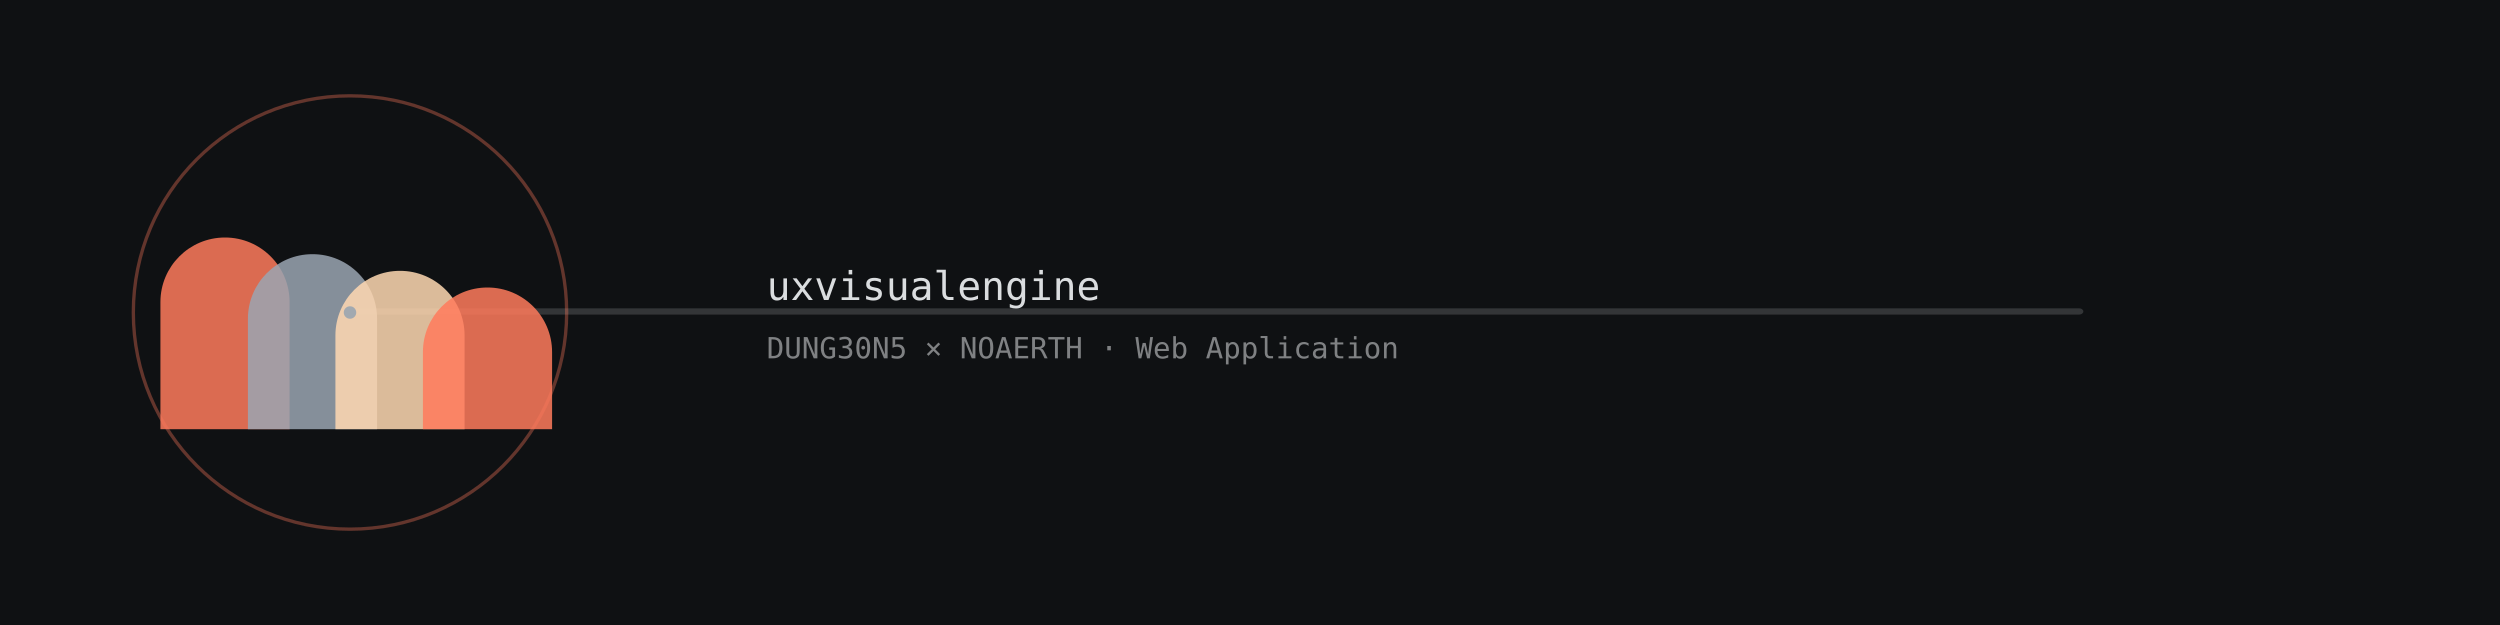
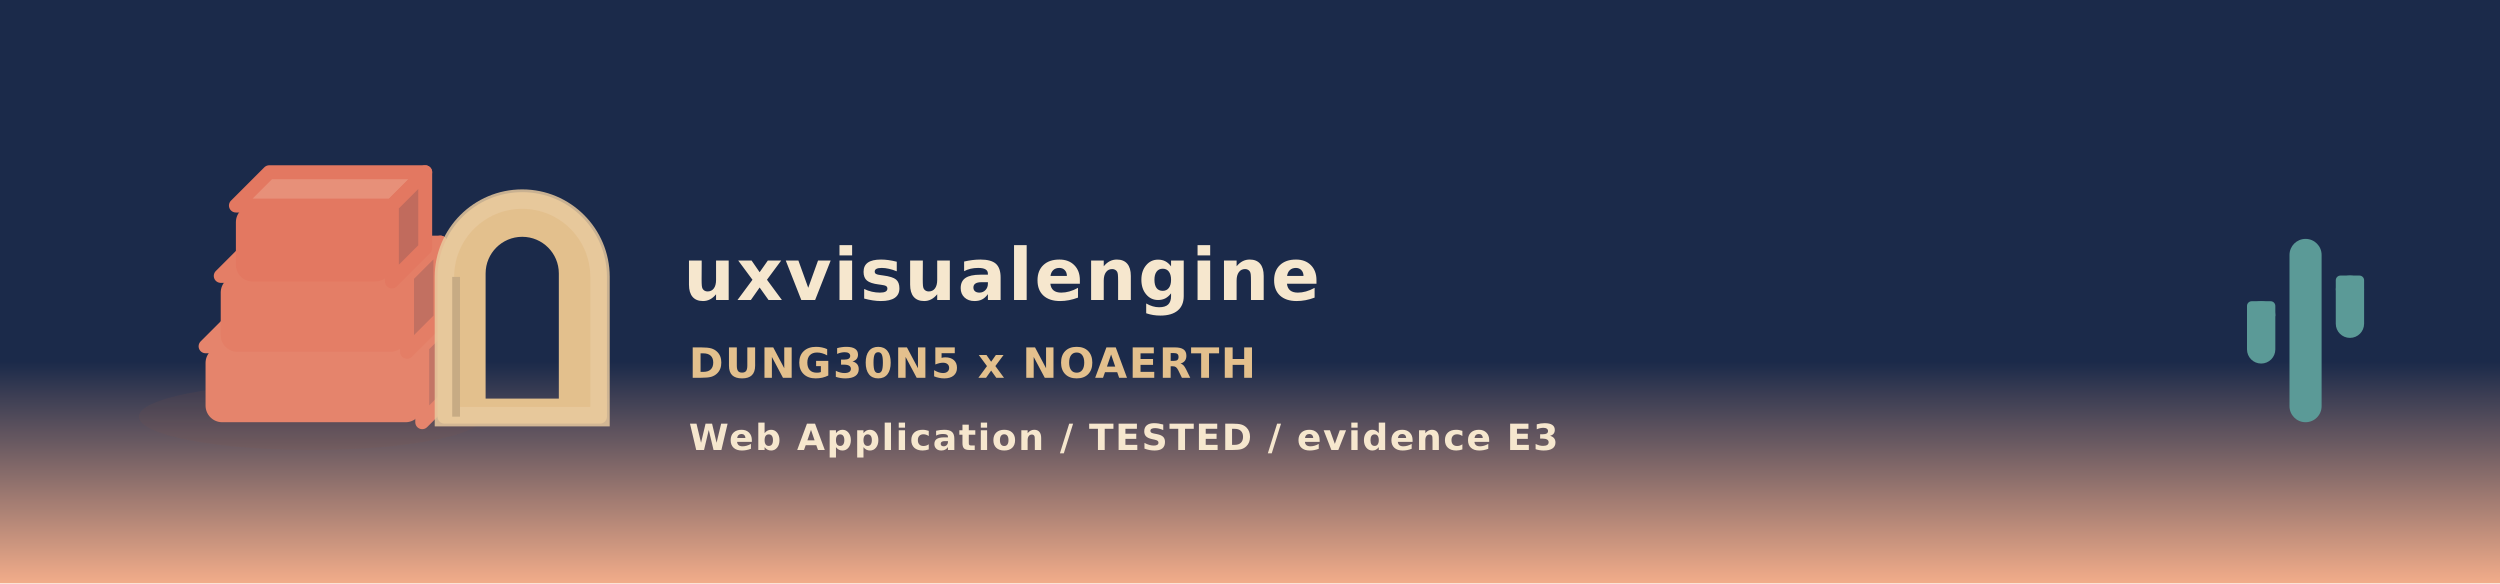
- <svg xmlns="http://www.w3.org/2000/svg" viewBox="0 0 1200 300" width="1200" height="300" role="img" aria-label="uxvisualengine identity object">
-   <rect width="1200" height="300" fill="#0f1113" />
-   <defs>
-     <linearGradient id="gft" x1="0" y1="0" x2="1" y2="1">
-       <stop offset="0%" stop-color="#ff7a5c" />
-       <stop offset="100%" stop-color="#9aa5b1" />
-     </linearGradient>
-   </defs>
-   <rect x="168.00" y="148.00" width="832.00" height="3.00" rx="2.00" fill="rgba(241,243,245,0.160)" opacity="1.00" />
-   <path d="M77.00,206.00 L77.00,145.00 A31.00,31.00 0 0 1 139.00,145.00 L139.00,206.00 Z" fill="rgba(255,122,92,0.850)" opacity="1.00" />
-   <path d="M119.00,206.00 L119.00,153.00 A31.00,31.00 0 0 1 181.00,153.00 L181.00,206.00 Z" fill="rgba(154,165,177,0.850)" opacity="1.00" />
-   <path d="M161.00,206.00 L161.00,161.00 A31.00,31.00 0 0 1 223.00,161.00 L223.00,206.00 Z" fill="rgba(255,216,177,0.850)" opacity="1.00" />
-   <path d="M203.00,206.00 L203.00,169.00 A31.00,31.00 0 0 1 265.00,169.00 L265.00,206.00 Z" fill="rgba(255,122,92,0.850)" opacity="1.00" />
+ <svg xmlns="http://www.w3.org/2000/svg" width="900" height="210" viewBox="0 0 900 210" role="img" aria-label="uxvisualengine - identity object">
+   <linearGradient id="skyf" x1="0" y1="0" x2="0" y2="1">
+     <stop offset="0" stop-color="#1b2a4a" />
+     <stop offset="0.62" stop-color="#1b2a4a" />
+     <stop offset="1" stop-color="#f3ad8a" />
+   </linearGradient>
+   <rect width="900" height="210" fill="url(#skyf)" />
+   <rect x="0" y="352" width="900" height="-142" fill="#e3c08d" />
+   <rect x="0" y="352" width="900" height="3" fill="#e6c596" />
+   <ellipse cx="112" cy="150" rx="62" ry="12" fill="rgba(138,90,68,0.11)" />
  <g>
-     <circle cx="168.00" cy="150.00" r="104.00" fill="none" stroke="rgba(255,122,92,0.350)" stroke-width="1.60" opacity="1.00" />
-     <animate attributeName="opacity" values="0.25;1.0;0.25" dur="17.1s" begin="0s" repeatCount="indefinite" />
+     <path d="M74,124.67 L152,124.67 L164,112.67 L86,112.67 Z" fill="#e99a82" stroke="#e5846c" stroke-width="5" stroke-linejoin="round" />
+     <path d="M152,124.67 L164,112.67 L164,140 L152,152 Z" fill="#c37566" stroke="#e5846c" stroke-width="5" stroke-linejoin="round" />
+     <rect x="74" y="124.67" width="78" height="27.33" rx="6" fill="#e5846c" />
+     <path d="M79.46,99.33 L146.54,99.33 L158.54,87.33 L91.46,87.33 Z" fill="#e8957d" stroke="#e47e66" stroke-width="5" stroke-linejoin="round" />
+     <path d="M146.54,99.33 L158.54,87.33 L158.54,114.67 L146.54,126.67 Z" fill="#c27061" stroke="#e47e66" stroke-width="5" stroke-linejoin="round" />
+     <rect x="79.46" y="99.33" width="67.08" height="27.33" rx="6" fill="#e47e66" />
+     <path d="M84.92,74 L141.08,74 L153.08,62 L96.92,62 Z" fill="#e79079" stroke="#e37861" stroke-width="5" stroke-linejoin="round" />
+     <path d="M141.08,74 L153.08,62 L153.08,89.33 L141.08,101.33 Z" fill="#c16b5d" stroke="#e37861" stroke-width="5" stroke-linejoin="round" />
+     <rect x="84.92" y="74" width="56.16" height="27.33" rx="6" fill="#e37861" />
+     <animate attributeName="opacity" values="0.72;1;0.72" dur="6s" begin="0s" repeatCount="indefinite" />
  </g>
-   <circle cx="168" cy="150" r="3" fill="rgba(154,165,177,0.900)">
-     <animate attributeName="opacity" values="0.35;0.95;0.35" dur="17.1s" begin="0s" repeatCount="indefinite" />
-   </circle>
-   <text x="368" y="144" font-family="ui-monospace,Menlo,monospace" font-size="19" fill="rgba(241,243,245,0.900)">uxvisualengine</text>
-   <text x="368" y="172" font-family="ui-monospace,Menlo,monospace" font-size="14" fill="rgba(241,243,245,0.500)">DUNG30N5 × NOAERTH · Web Application</text>
+   <path d="M160,150 L160,99.68 A28,28 0 0 1 216,99.68 L216,150 Z M172.32,146 L172.32,98.43 A15.68,15.68 0 0 1 203.68,98.43 L203.68,146 Z" fill="#e3c08d" fill-rule="evenodd" stroke="#e3c08d" stroke-width="5" stroke-linejoin="round" />
+   <path d="M160,150 L160,99.68 A28,28 0 0 1 216,99.68 L216,150 Z" fill="none" stroke="#e8c99d" stroke-width="7" stroke-linecap="round" opacity="0.85" />
+   <rect x="162.8" y="99.68" width="2.8" height="50.32" fill="#c7ab84" />
+   <text x="246" y="108" font-family="Verdana,DejaVu Sans,sans-serif" font-size="26" font-weight="700" letter-spacing="0.6" fill="#f6e7ce" text-anchor="start">uxvisualengine</text>
+   <text x="248" y="136" font-family="Verdana,DejaVu Sans,sans-serif" font-size="15" font-weight="700" letter-spacing="0.6" fill="#e3c08d" text-anchor="start">DUNG30N5 x NOAERTH</text>
+   <text x="248" y="162" font-family="Verdana,DejaVu Sans,sans-serif" font-size="13" font-weight="700" letter-spacing="0.6" fill="#f6e7ce" text-anchor="start">Web Application  /  TESTED  /  evidence E3</text>
+   <rect x="824.22" y="86" width="11.56" height="66" rx="5.78" fill="#5b9a97" />
+   <rect x="808.92" y="108.44" width="10.2" height="22.44" rx="5.1" fill="#5b9a97" />
+   <rect x="808.92" y="108.44" width="10.2" height="6.6" rx="1.7" fill="#5b9a97" />
+   <rect x="840.88" y="99.2" width="10.2" height="22.44" rx="5.1" fill="#5b9a97" />
+   <rect x="840.88" y="99.2" width="10.2" height="6.6" rx="1.7" fill="#5b9a97" />
</svg>
